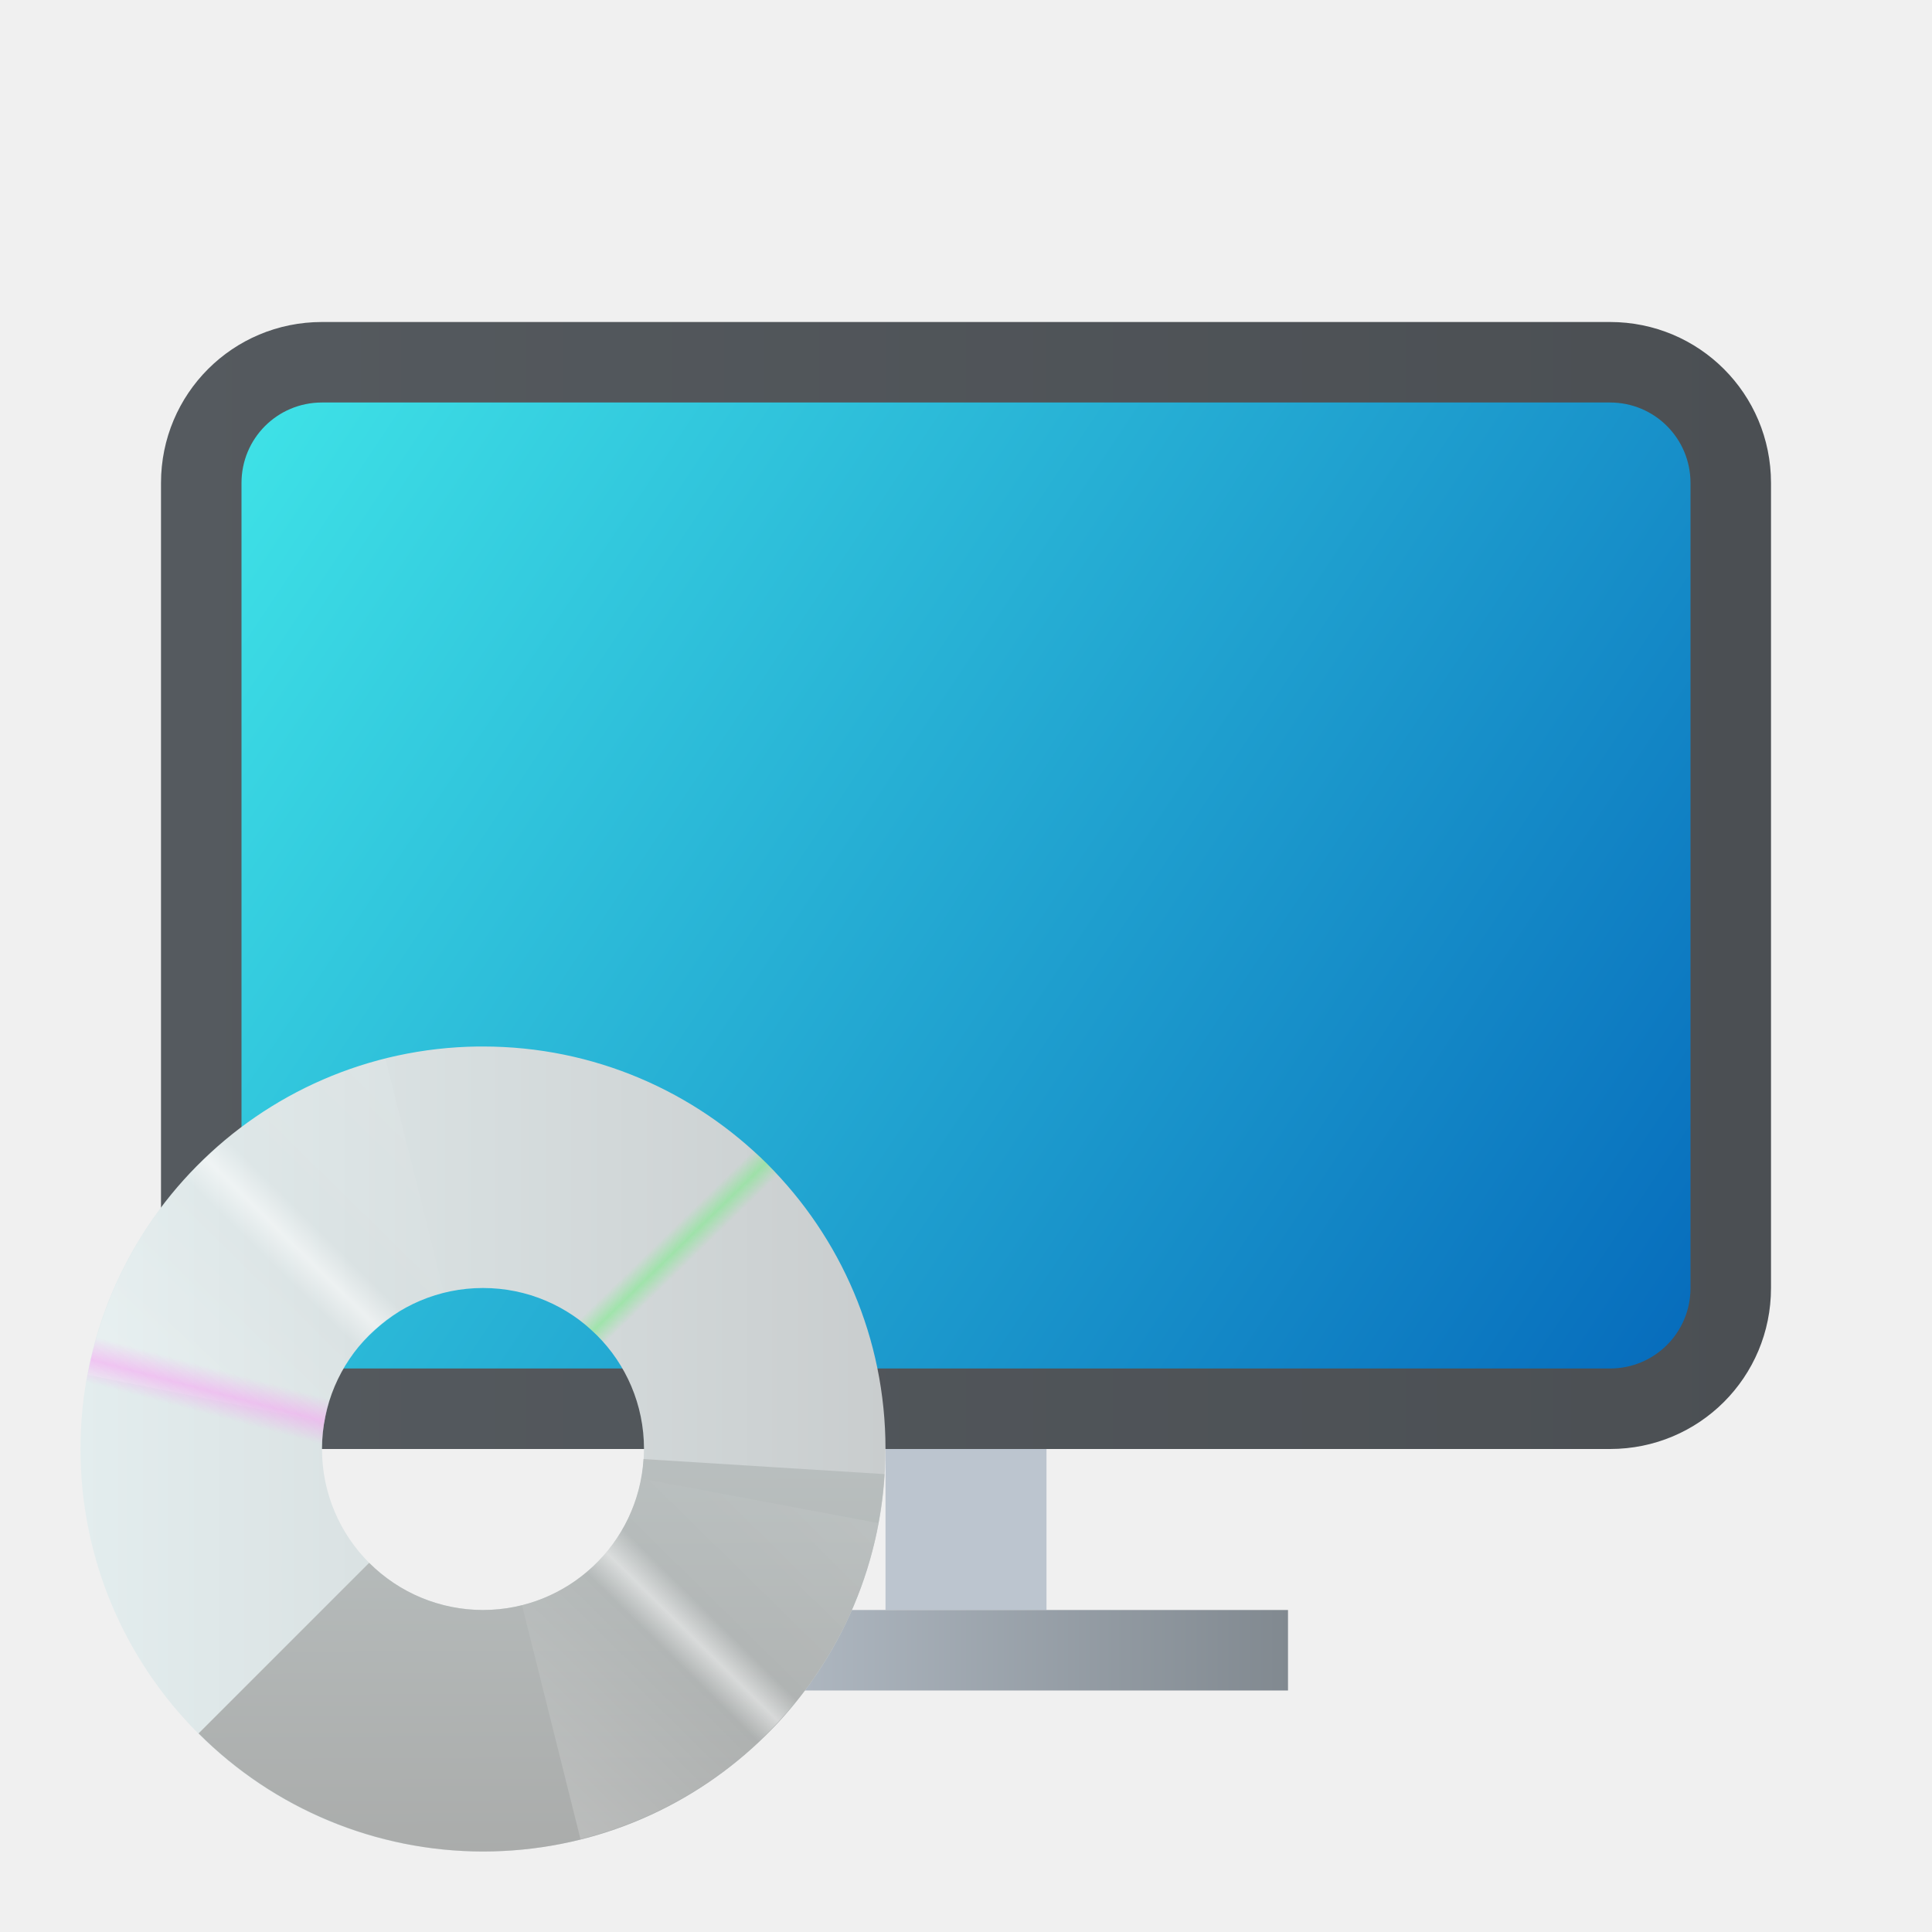
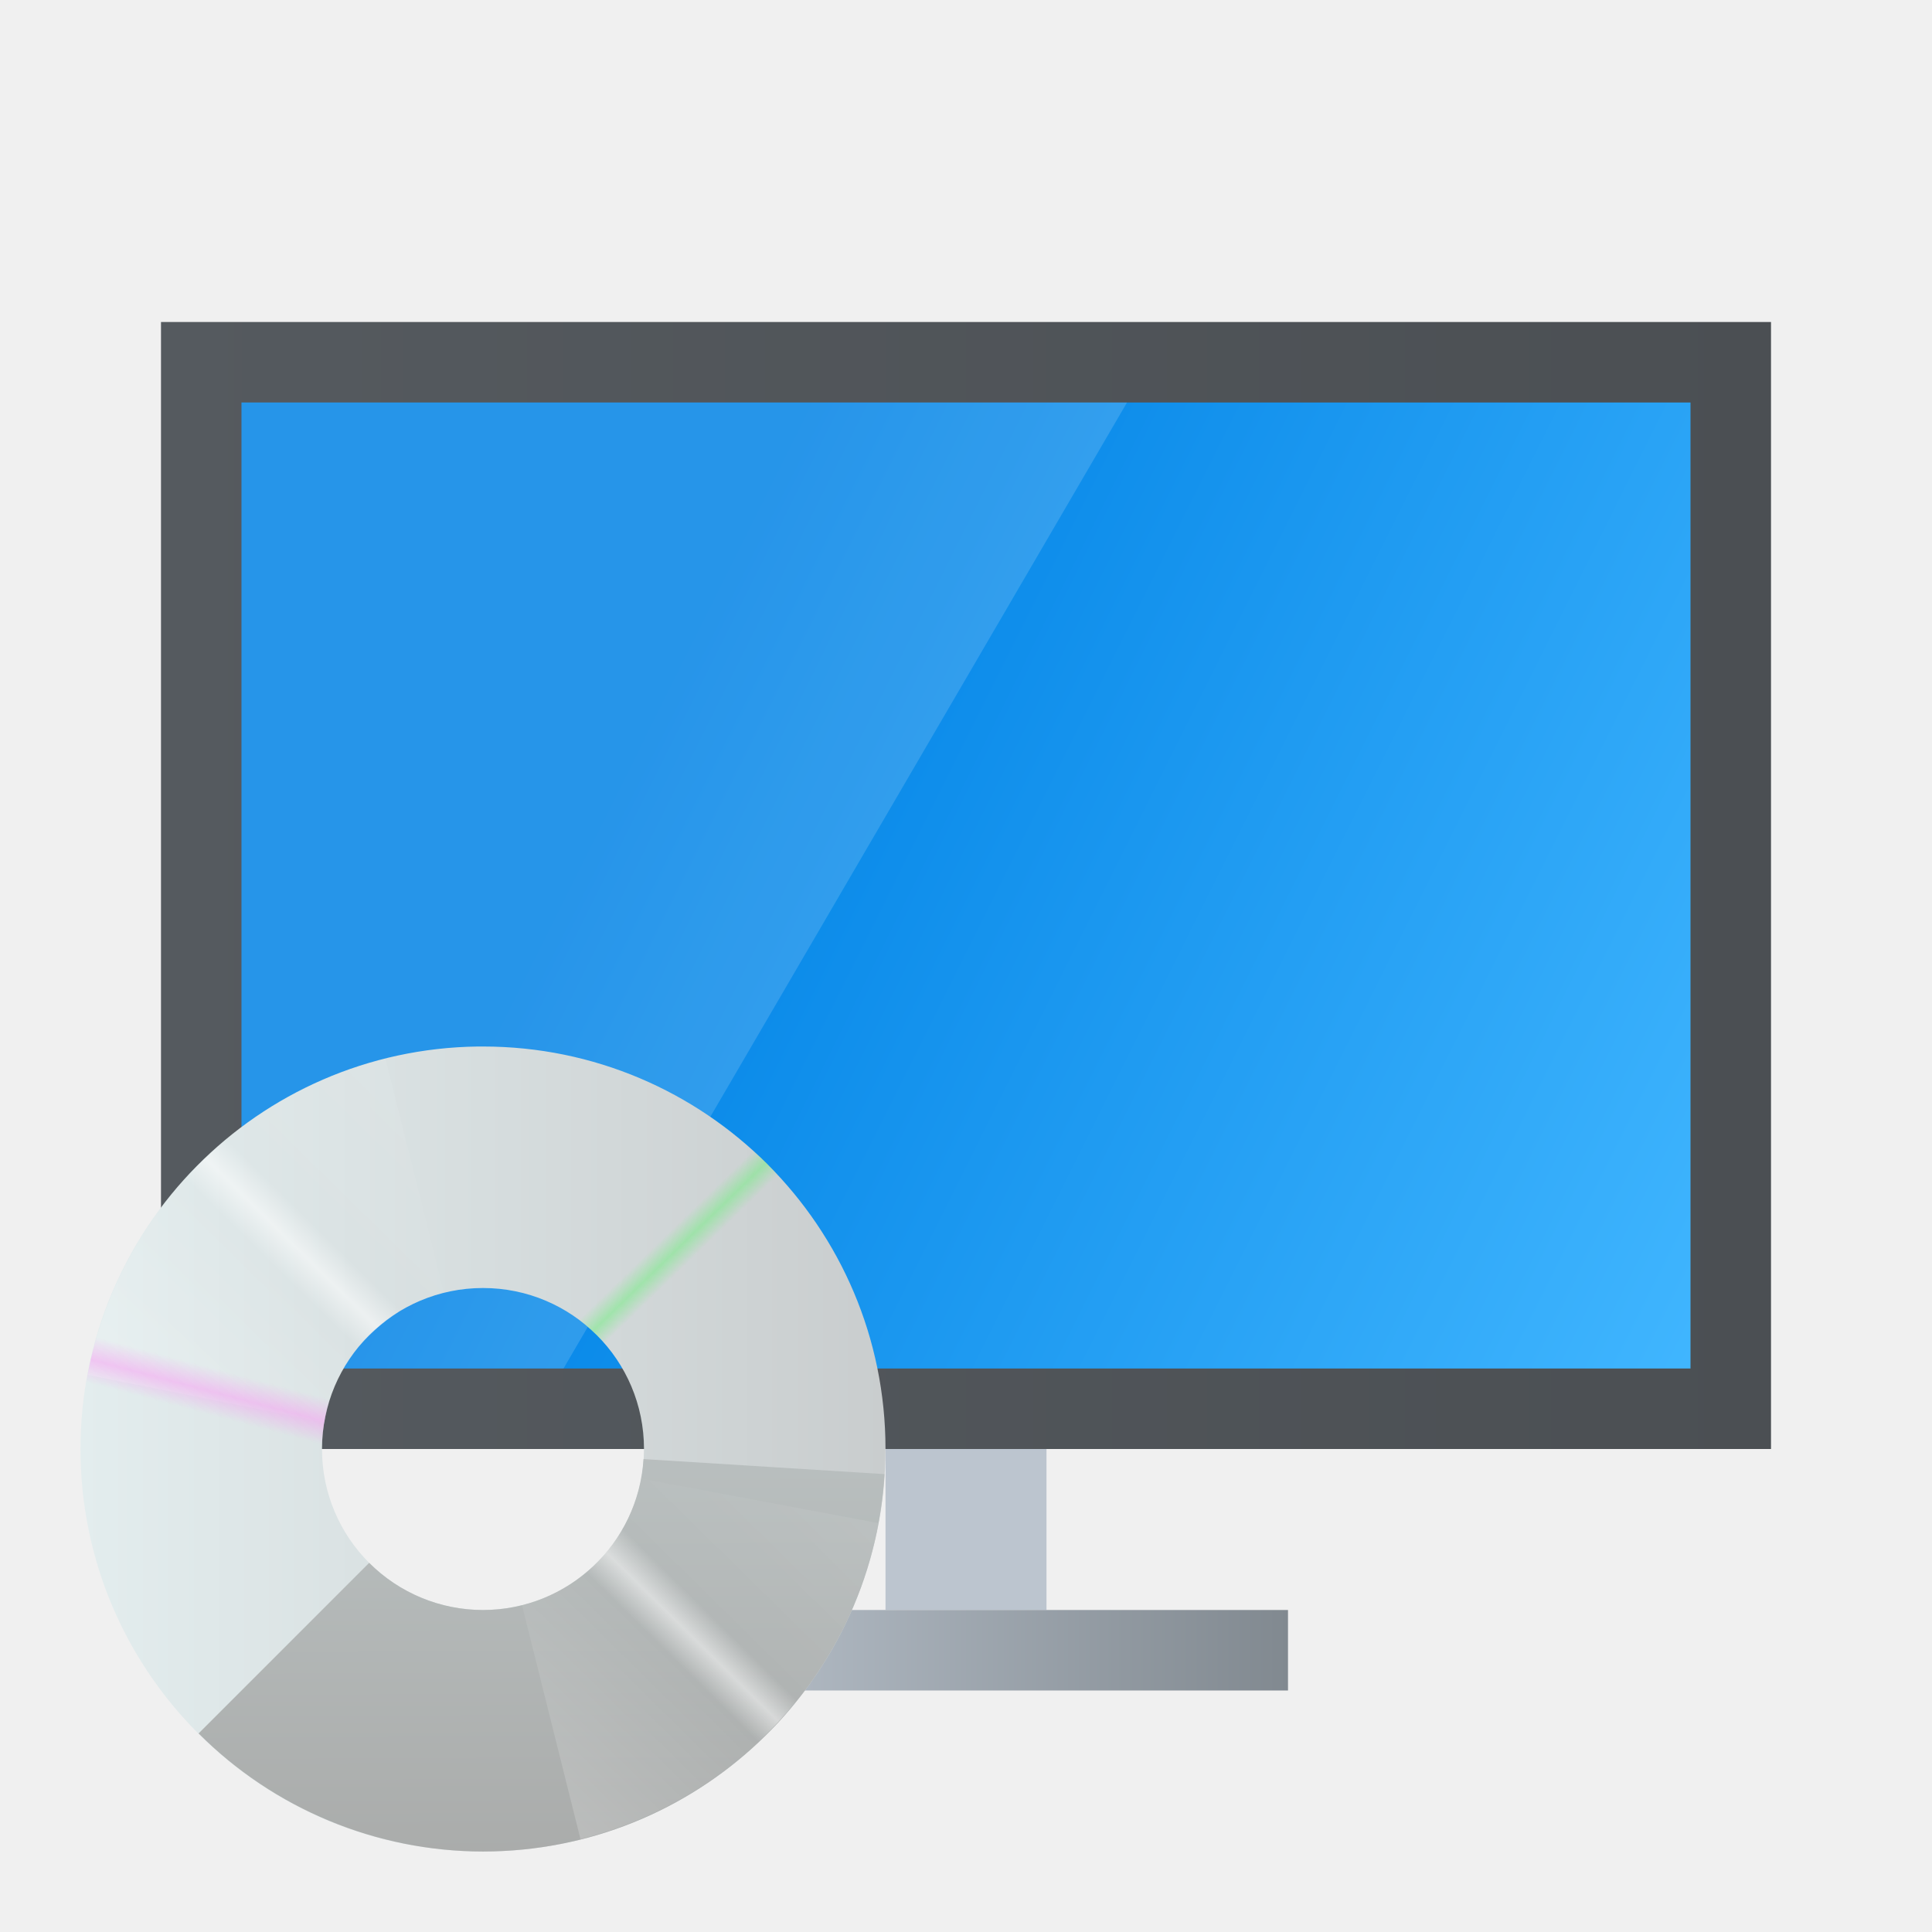
- <svg xmlns="http://www.w3.org/2000/svg" xmlns:xlink="http://www.w3.org/1999/xlink" width="24" height="24" viewBox="0 0 24 24" version="1.1" id="svg5">
-   <defs id="defs2">
+ <svg xmlns="http://www.w3.org/2000/svg" xmlns:xlink="http://www.w3.org/1999/xlink" width="24" height="24" viewBox="0 0 24 24" version="1.1" id="svg2112">
+   <defs id="defs2109">
+     <linearGradient xlink:href="#linearGradient2986" id="linearGradient2988" x1="0.093" y1="13.471" x2="-3.29" y2="13.471" gradientUnits="userSpaceOnUse" gradientTransform="matrix(2.365188,0,0,0.3059441,15.78048,16.87865)" />
    <linearGradient id="linearGradient2986">
      <stop style="stop-color:#818990;stop-opacity:1;" offset="0" id="stop2982" />
      <stop style="stop-color:#bcc5cf;stop-opacity:1" offset="1" id="stop2984" />
    </linearGradient>
-     <linearGradient id="linearGradient2301">
-       <stop style="stop-color:#3fe3e7;stop-opacity:1;" offset="0" id="stop2297" />
-       <stop style="stop-color:#066bbc;stop-opacity:1" offset="1" id="stop2299" />
-     </linearGradient>
+     <linearGradient xlink:href="#linearGradient1116" id="linearGradient1908" x1="4" y1="32" x2="60" y2="32" gradientUnits="userSpaceOnUse" gradientTransform="matrix(0.3571429,0,0,0.3684211,0.5714283,-0.7894733)" />
    <linearGradient id="linearGradient1116">
      <stop style="stop-color:#555a5f;stop-opacity:1;" offset="0" id="stop1112" />
      <stop style="stop-color:#4b4f53;stop-opacity:1" offset="1" id="stop1114" />
    </linearGradient>
-     <linearGradient xlink:href="#linearGradient2986" id="linearGradient2988" x1="0.093" y1="13.471" x2="-3.29" y2="13.471" gradientUnits="userSpaceOnUse" gradientTransform="matrix(2.365188,0,0,0.3059441,15.78048,16.87865)" />
-     <linearGradient xlink:href="#linearGradient1116" id="linearGradient1340" x1="0.827" y1="4.085" x2="6.118" y2="4.085" gradientUnits="userSpaceOnUse" gradientTransform="matrix(3.779528,0,0,3.779528,-1.125,-4.4375)" />
-     <linearGradient xlink:href="#linearGradient2301" id="linearGradient1929" x1="0.529" y1="0.794" x2="5.292" y2="3.969" gradientUnits="userSpaceOnUse" gradientTransform="matrix(3.779528,0,0,3.779528,1,2)" />
+     <linearGradient xlink:href="#linearGradient3238" id="linearGradient3240" x1="17.902" y1="29.999" x2="60" y2="51" gradientUnits="userSpaceOnUse" gradientTransform="matrix(0.3333333,0,0,0.3333333,1.333333,0.333334)" />
+     <linearGradient id="linearGradient3238">
+       <stop style="stop-color:#0082e5;stop-opacity:1;" offset="0" id="stop3234" />
+       <stop style="stop-color:#42b7ff;stop-opacity:1;" offset="1" id="stop3236" />
+     </linearGradient>
    <linearGradient xlink:href="#linearGradient162116" id="linearGradient162118" x1="96.408" y1="238.007" x2="127.776" y2="238.007" gradientUnits="userSpaceOnUse" gradientTransform="matrix(0.3187977,0,0,0.3075989,-30.73478,-56.21054)" />
    <linearGradient id="linearGradient162116">
      <stop style="stop-color:#e3edee;stop-opacity:1;" offset="0" id="stop162112" />
      <stop style="stop-color:#c9cdce;stop-opacity:1" offset="1" id="stop162114" />
    </linearGradient>
    <linearGradient xlink:href="#linearGradient219586" id="linearGradient219588" x1="112.092" y1="238.007" x2="112.173" y2="254.339" gradientUnits="userSpaceOnUse" gradientTransform="matrix(0.3187977,0,0,0.3075989,-30.73478,-56.21054)" />
    <linearGradient id="linearGradient219586">
      <stop style="stop-color:#b9bfbf;stop-opacity:1;" offset="0" id="stop219582" />
      <stop style="stop-color:#aaacab;stop-opacity:1" offset="1" id="stop219584" />
    </linearGradient>
    <linearGradient xlink:href="#linearGradient2496" id="linearGradient2498" x1="16.424" y1="54.635" x2="32.332" y2="38.453" gradientUnits="userSpaceOnUse" gradientTransform="matrix(0.3124999,0,0,0.3124999,-0.3124996,4.500122)" />
    <linearGradient id="linearGradient2496">
      <stop style="stop-color:#ffffff;stop-opacity:0.5" offset="0" id="stop2492" />
      <stop style="stop-color:#ffffff;stop-opacity:0" offset="0.45" id="stop3080" />
      <stop style="stop-color:#ffffff;stop-opacity:1" offset="0.5" id="stop2756" />
      <stop style="stop-color:#ffffff;stop-opacity:0" offset="0.55" id="stop3014" />
      <stop style="stop-color:#ffffff;stop-opacity:0.2" offset="1" id="stop2494" />
    </linearGradient>
    <linearGradient xlink:href="#linearGradient11941" id="linearGradient11943" x1="5.108" y1="42.192" x2="7.469" y2="33.28" gradientUnits="userSpaceOnUse" gradientTransform="matrix(0.3124999,0,0,0.3124999,-0.3124996,4.500122)" />
    <linearGradient id="linearGradient11941">
      <stop style="stop-color:#f89af4;stop-opacity:0" offset="0" id="stop11937" />
      <stop style="stop-color:#f89af4;stop-opacity:0" offset="0.4" id="stop12523" />
      <stop style="stop-color:#f89af4;stop-opacity:1" offset="0.5" id="stop12201" />
      <stop style="stop-color:#f89af4;stop-opacity:0" offset="0.6" id="stop12781" />
      <stop style="stop-color:#f89af4;stop-opacity:0;" offset="1" id="stop11939" />
    </linearGradient>
    <linearGradient xlink:href="#linearGradient16450" id="linearGradient16452" x1="17.605" y1="29.41" x2="27.151" y2="39.244" gradientUnits="userSpaceOnUse" gradientTransform="matrix(0.3124999,0,0,0.3124999,-0.3124996,4.500122)" />
    <linearGradient id="linearGradient16450">
      <stop style="stop-color:#6fef7e;stop-opacity:0" offset="0" id="stop16446" />
      <stop style="stop-color:#6fef7e;stop-opacity:0" offset="0.448" id="stop17132" />
      <stop style="stop-color:#6fef7e;stop-opacity:1" offset="0.5" id="stop16680" />
      <stop style="stop-color:#6fef7e;stop-opacity:0" offset="0.55" id="stop16938" />
      <stop style="stop-color:#6fef7e;stop-opacity:0;" offset="1" id="stop16448" />
    </linearGradient>
  </defs>
  <path id="rect958" style="fill:#bcc5cf;stroke-width:4.082;stroke-linecap:round;stroke-linejoin:round" d="m 11,18 h 2 L 13,20 h -2 z" />
-   <path id="rect2848" style="fill:url(#linearGradient2988);stroke-width:1.125;stroke-linecap:round;stroke-linejoin:round" d="M 8,20 H 16 v 1 H 8 Z" />
-   <path id="rect1538" style="fill:url(#linearGradient1340);stroke-width:0.5;stroke-linejoin:round" d="M 4,4 H 20 c 1.108,0 2,0.892 2,2 V 16 c 0,1.108 -0.892,2 -2,2 H 4 C 2.892,18 2,17.108 2,16 V 6 C 2,4.892 2.892,4 4,4 Z" />
-   <path id="rect1841" style="fill:url(#linearGradient1929);stroke-width:0.5;stroke-linejoin:round" d="M 4,5 H 20 c 0.554,0 1,0.446 1,1 V 16 c 0,0.554 -0.446,1 -1,1 H 4 c -0.554,0 -1,-0.446 -1,-1 V 6 c 0,-0.554 0.446,-1 1,-1 z" />
-   <g id="g997" transform="matrix(2.969629,0,0,2.969629,-13.14286,3.651853)">
+   <rect style="fill:url(#linearGradient1908);fill-opacity:1;stroke-width:0.363;stroke-linecap:round" id="rect1537" width="20" height="14" x="2" y="4" />
+   <rect style="fill:url(#linearGradient3240);fill-opacity:1;stroke-width:0.333;stroke-linecap:round" id="rect1910" width="18" height="12" x="3" y="5" />
+   <path d="M 3,5 H 14 L 7,17 h -4 z" style="color:#000000;opacity:0.15;fill:#ffffff;stroke-width:0.262" id="path3898" />
+   <path id="rect2848" style="fill:url(#linearGradient2988);stroke-width:1.125;stroke-linecap:round;stroke-linejoin:round" d="m 8,20 h 8 v 1 H 8 Z" />
+   <g id="g997" transform="matrix(2.969629,0,0,2.969629,-13.14286,3.651974)">
    <path id="path151229" style="fill:url(#linearGradient162118);fill-opacity:1;stroke-width:0.414;stroke-linecap:round;stroke-linejoin:round" d="M 4.936,12 C 2.204,12.035 0,14.26 0,17 c 2.9696287e-7,2.761 2.239,5 5,5 2.761,0 5,-2.239 5,-5 0,-2.761 -2.239,-5 -5,-5 -0.022,0 -0.043,-2.72e-4 -0.064,0 z M 5,15 a 2,2 0 0 1 2,2 2,2 0 0 1 -2,2 2,2 0 0 1 -2,-2 2,2 0 0 1 2,-2 z" transform="matrix(0.3367424,0,0,0.3367424,4.7625,-0.8929913)" />
    <path id="path151229-3-3" style="fill:url(#linearGradient219588);fill-opacity:1;stroke-width:0.414;stroke-linecap:round;stroke-linejoin:round" d="M 6.994,17.125 A 2,2 0 0 1 5,19 2,2 0 0 1 3.586,18.414 L 1.467,20.533 C 2.403,21.471 3.675,21.999 5,22 7.64,21.999 9.824,19.947 9.988,17.312 Z" transform="matrix(0.3367424,0,0,0.3367424,4.7625,-0.8929913)" />
    <path id="rect2336" style="opacity:0.5;fill:url(#linearGradient2498);fill-opacity:1;stroke-width:0.625;stroke-linecap:round;stroke-linejoin:round" d="m 3.789,12.154 c -1.894,0.474 -3.338,2.007 -3.699,3.926 L 3.031,16.668 A 2,2 0 0 1 4.516,15.062 Z m 3.172,5.213 A 2,2 0 0 1 5.484,18.938 l 0.727,2.908 c 1.894,-0.474 3.338,-2.007 3.699,-3.926 z" transform="matrix(0.3367424,0,0,0.3367424,4.7625,-0.8929913)" />
    <path id="path151229-7" style="opacity:0.5;fill:url(#linearGradient11943);fill-opacity:1;stroke-width:0.414;stroke-linecap:round;stroke-linejoin:round" d="M 0.584,14.662 C 0.202,15.382 9.4315408e-4,16.185 0,17 9.4285711e-4,17.815 0.202,18.618 0.584,19.338 1.468,18.87 2.351,18.403 3.234,17.936 A 2,2 0 0 1 3,17 2,2 0 0 1 3.234,16.064 C 2.245,15.541 1.468,15.13 0.584,14.662 Z" transform="matrix(0.3367424,0,0,0.3367424,4.7625,-0.8929913)" />
    <path id="path151229-1" style="opacity:0.5;fill:url(#linearGradient16452);fill-opacity:1;stroke-width:0.414;stroke-linecap:round;stroke-linejoin:round" d="m 6.492,12.227 -0.895,2.865 a 2,2 0 0 1 1.275,1.205 L 9.682,15.244 C 9.14,13.8 7.964,12.687 6.492,12.227 Z" transform="matrix(0.3367424,0,0,0.3367424,4.7625,-0.8929913)" />
  </g>
</svg>
